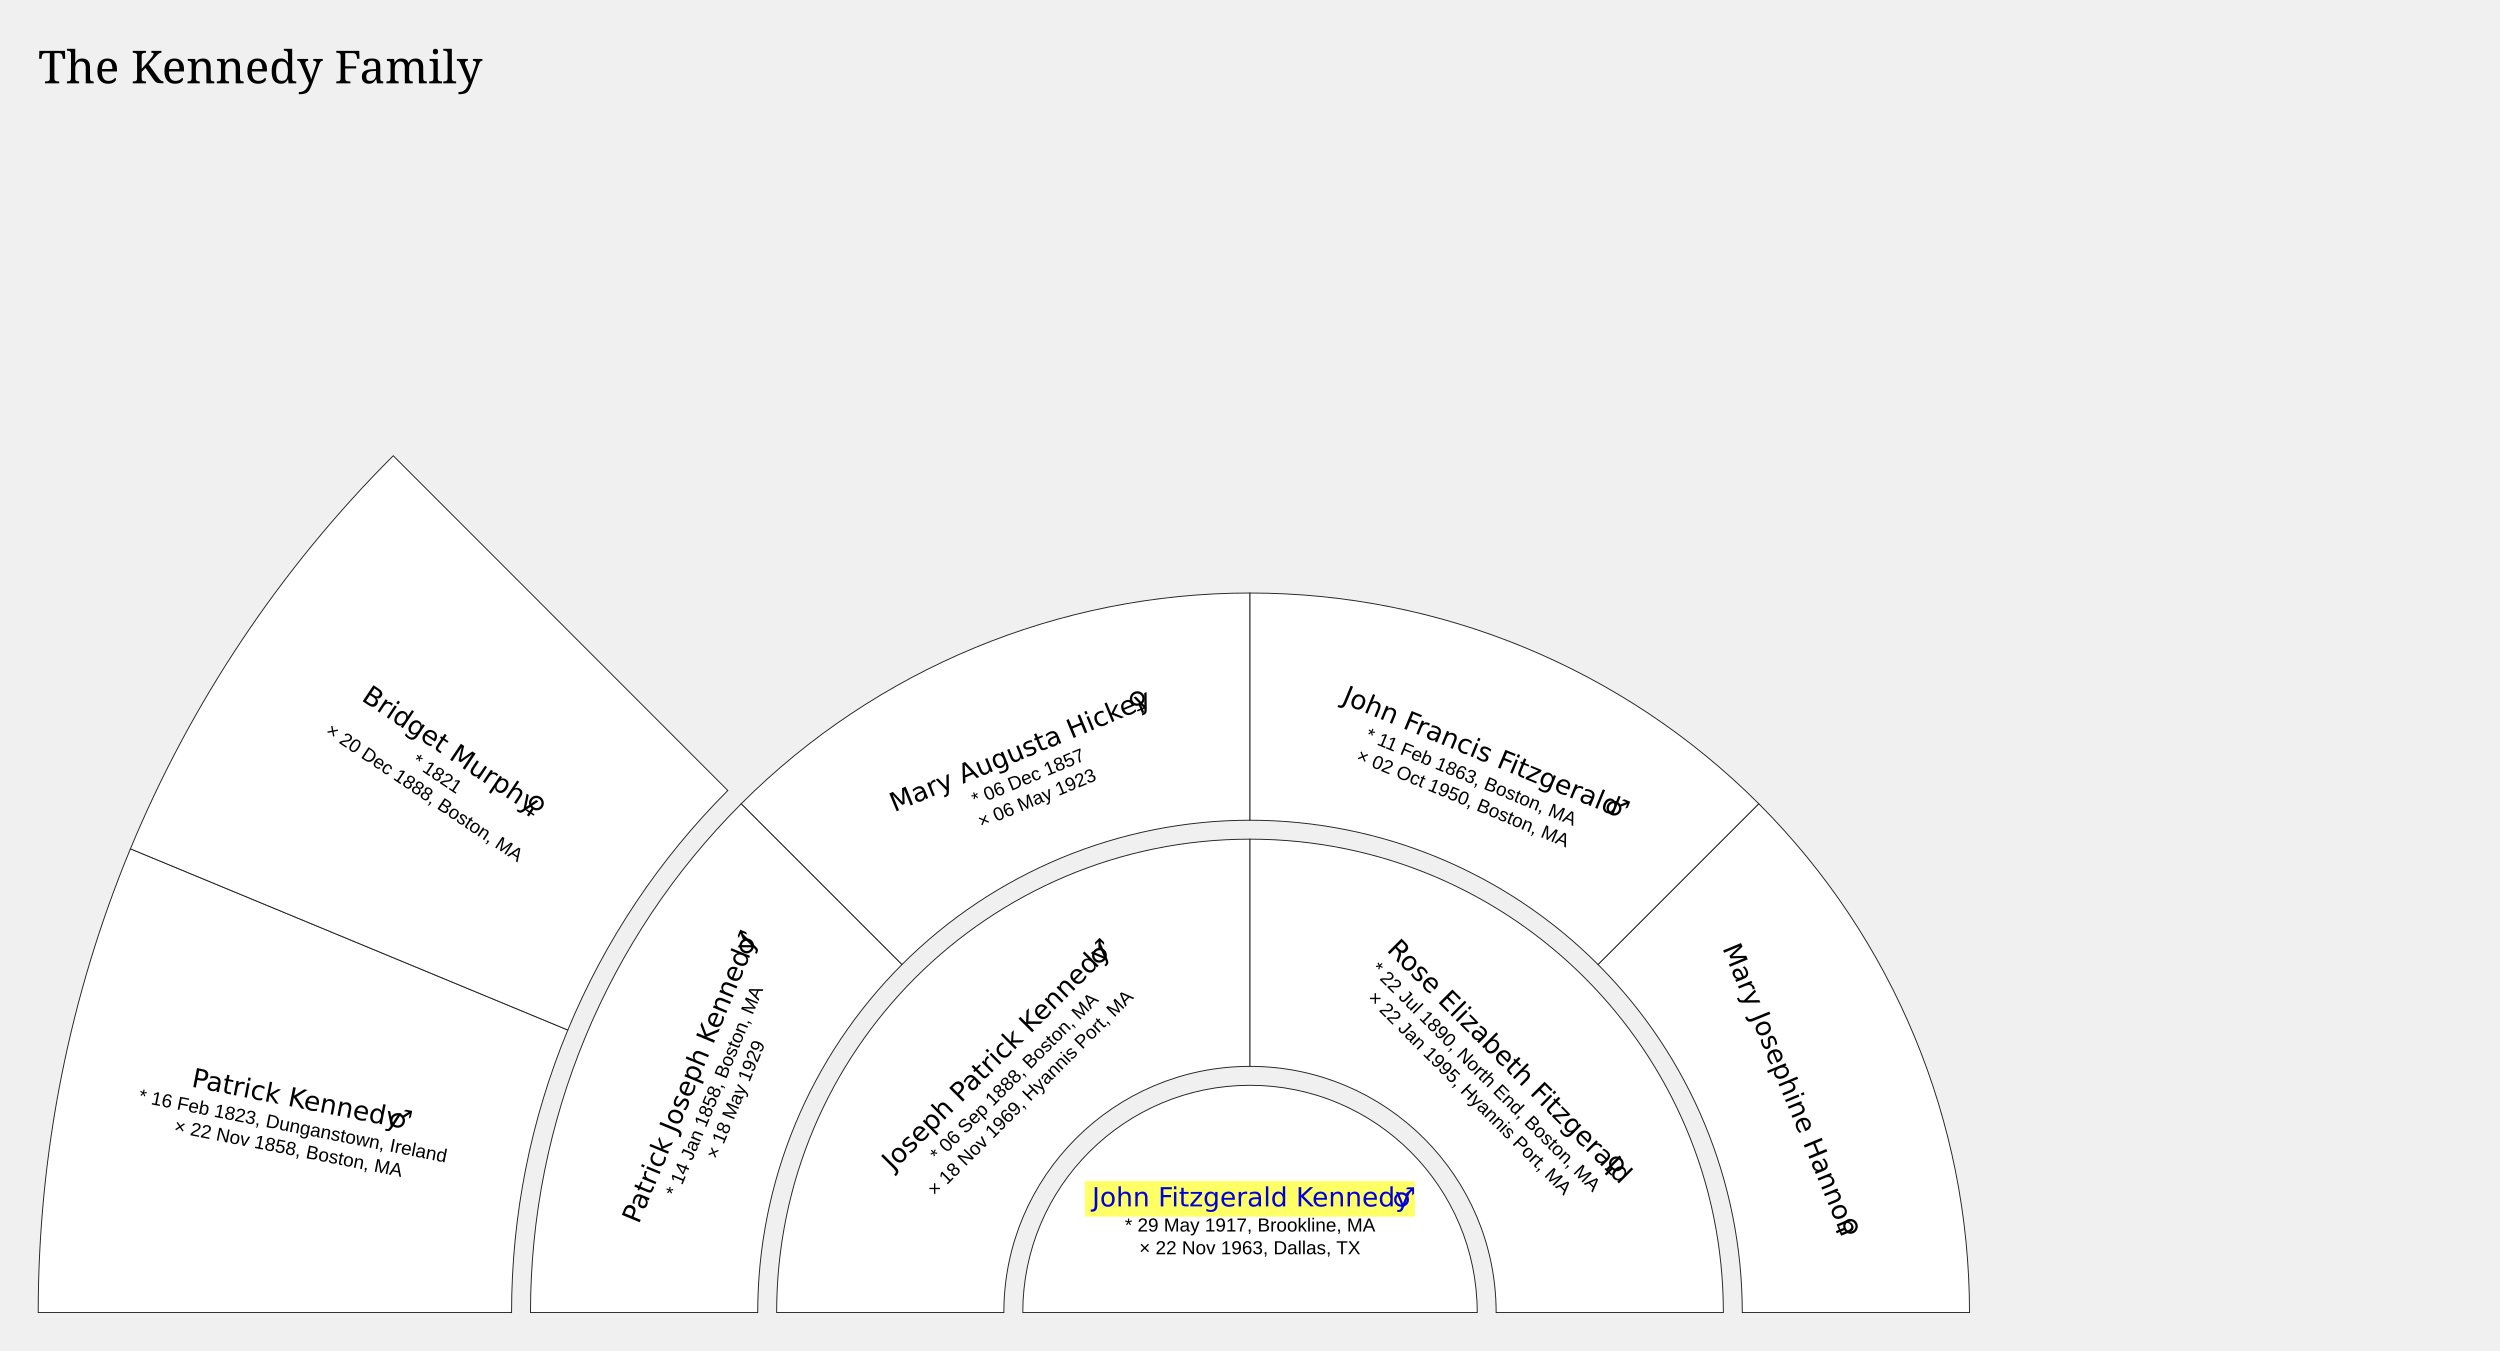
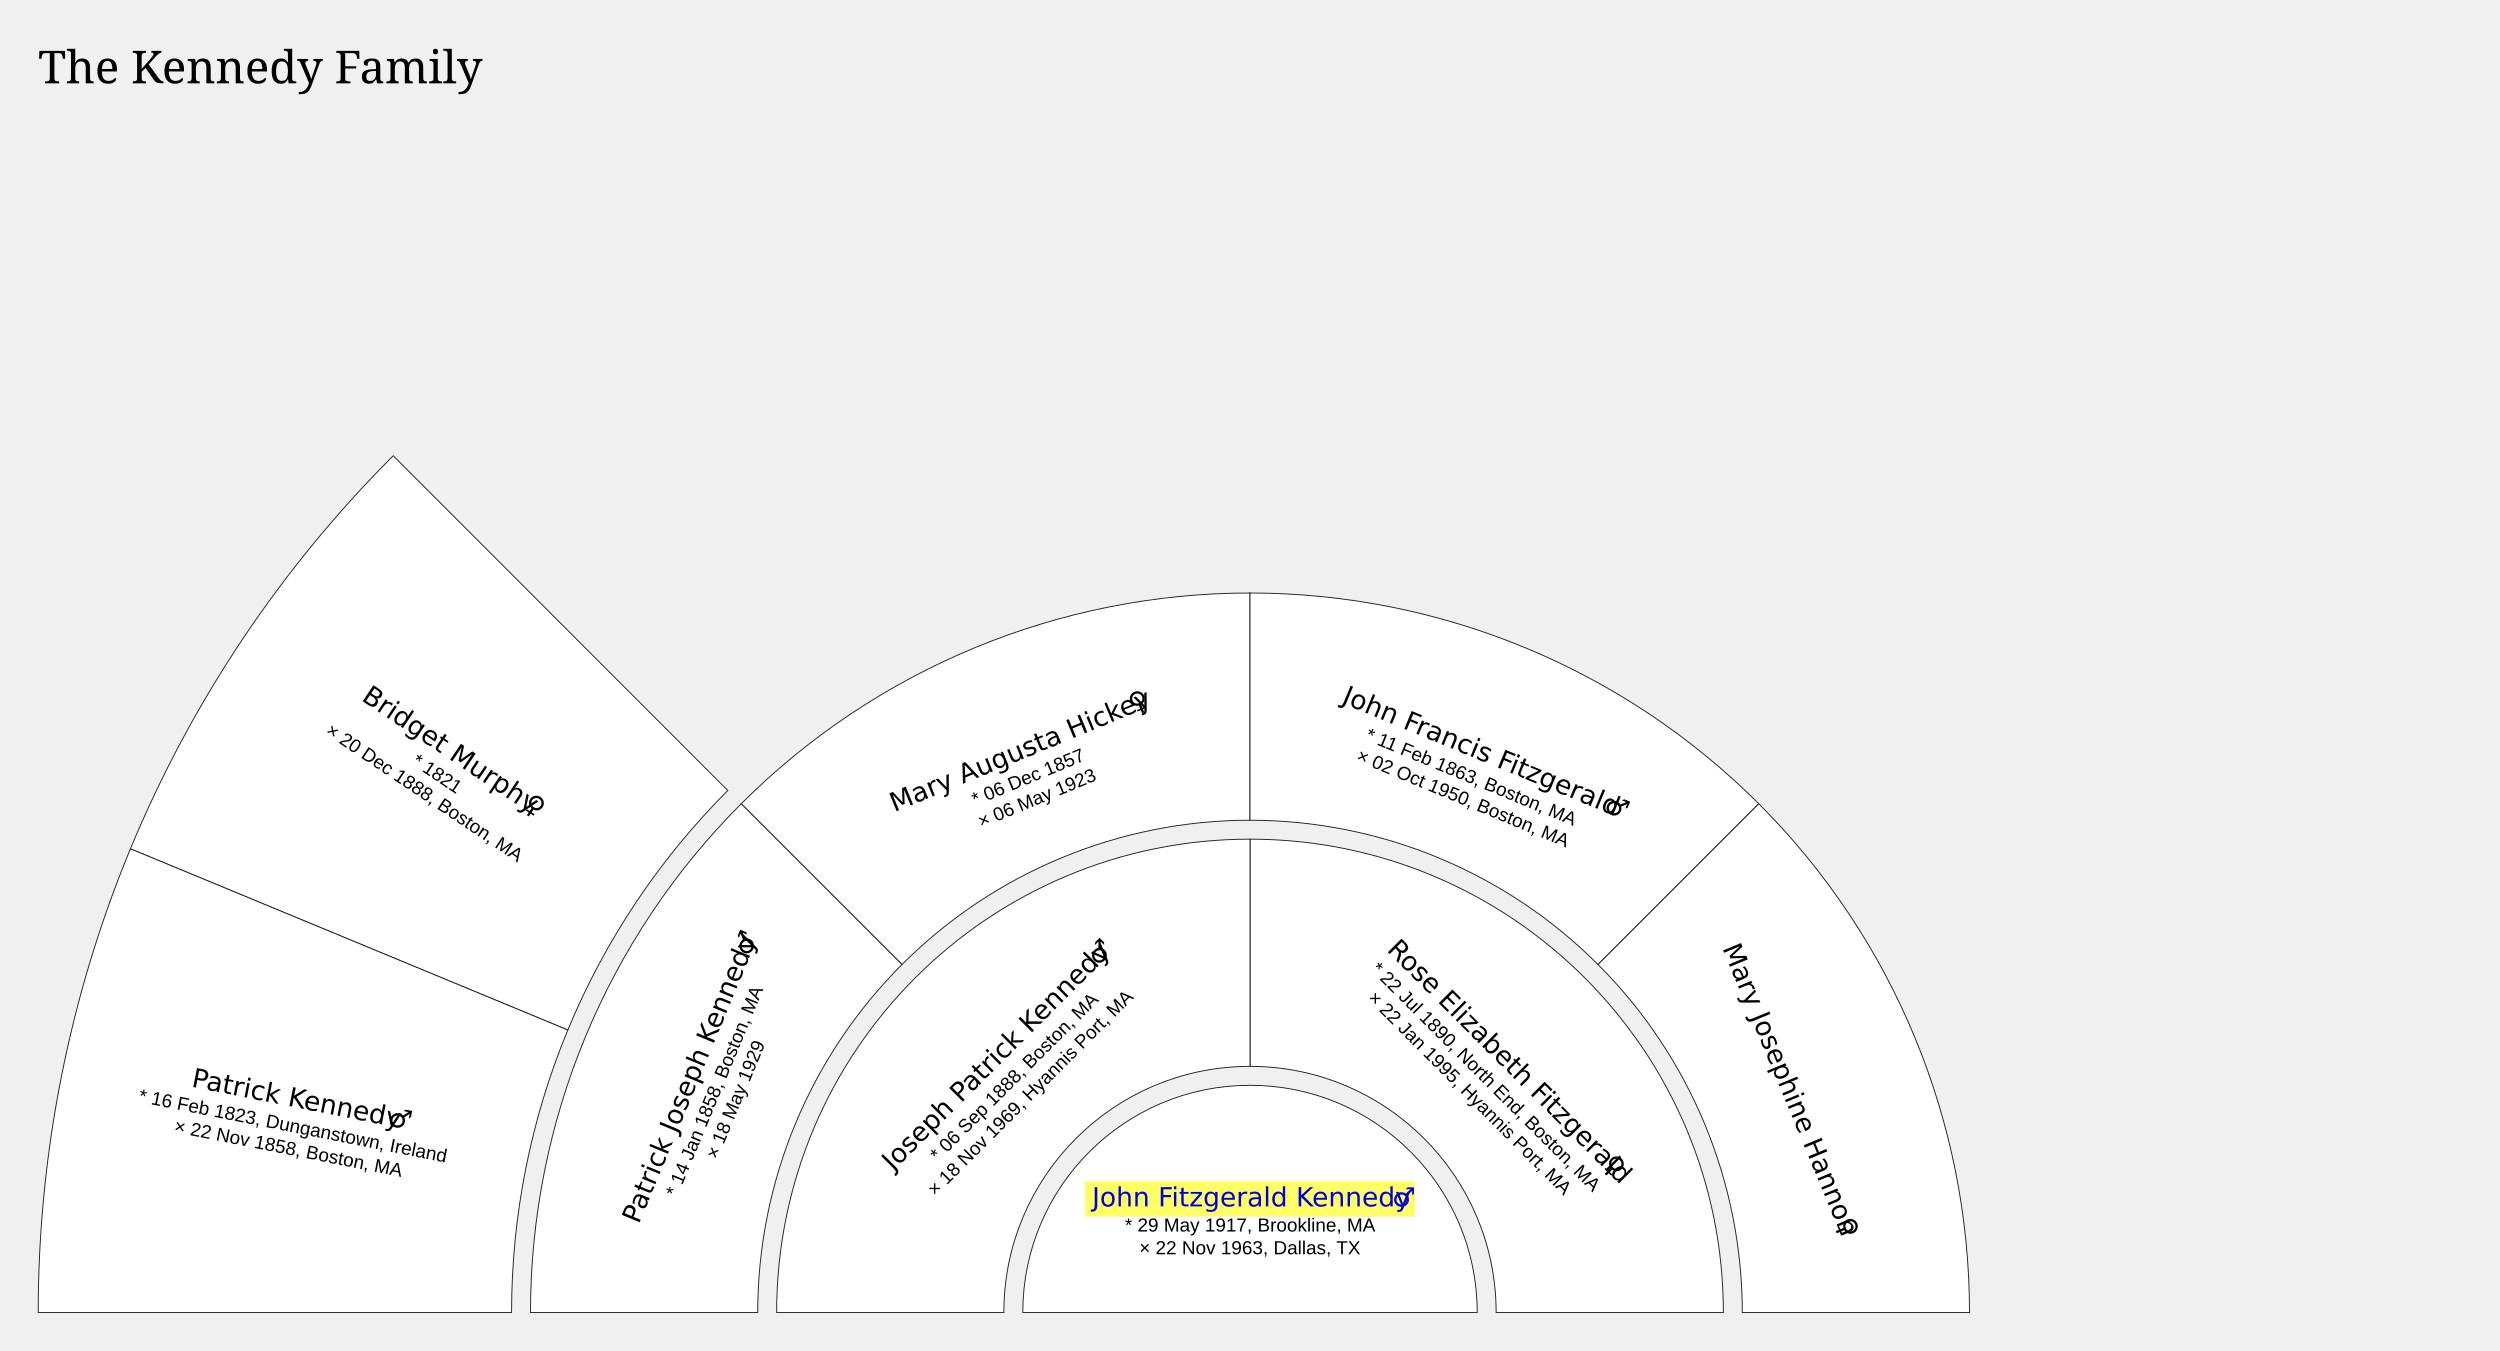
<svg xmlns="http://www.w3.org/2000/svg" width="1320" height="713" viewBox="0 0 1320.0 713.2">
  <text x="20.0" y="44.0" font-family="Georgia" font-size="24" font-weight="normal" fill="black" xml:space="preserve">The Kennedy Family</text>
  <path d="M 660.0 693.2 L 780.0 693.2 A 120.0 120.0 0 1 0 540.0 693.2 Z" fill="#FFFFFF" stroke="#222222" stroke-width="0.5" />
  <g transform="translate(660.0,645.2) rotate(0.0)">
    <rect x="-87.2" y="-21.4" width="174.3" height="18.8" fill="#FFFF66" />
    <text x="-83.4" y="-12.0" font-family="Georgia, 'Apple Symbols', 'Segoe UI Symbol', 'DejaVu Sans', sans-serif" font-size="14" fill="#0000DD" dominant-baseline="middle" xml:space="preserve">John Fitzgerald Kennedy </text>
    <text x="75.0" y="-12.0" font-family="'Apple Symbols', 'Segoe UI Symbol', 'DejaVu Sans', sans-serif" font-size="14" fill="#0000DD" dominant-baseline="middle" xml:space="preserve">♂</text>
    <text x="-66.1" y="2.4" font-family="Arial, 'Apple Symbols', 'Segoe UI Symbol', 'DejaVu Sans', sans-serif" font-size="10" fill="black" dominant-baseline="middle" xml:space="preserve">* 29 May 1917, Brookline, MA</text>
    <text x="-58.5" y="14.4" font-family="Arial, 'Apple Symbols', 'Segoe UI Symbol', 'DejaVu Sans', sans-serif" font-size="10" fill="black" dominant-baseline="middle" xml:space="preserve">× 22 Nov 1963, Dallas, TX</text>
  </g>
+   <path d="M 910.0 693.2 A 250.0 250.0 0 0 0 660.0 443.2 L 660.0 563.2 A 130.0 130.0 0 0 1 790.0 693.2 Z" fill="#FFFFFF" stroke="#222222" stroke-width="0.5" />
+   <g transform="translate(785.9,567.4) rotate(45.0)">
+     <text x="-84.5" y="-12.0" font-family="Georgia, 'Apple Symbols', 'Segoe UI Symbol', 'DejaVu Sans', sans-serif" font-size="14" fill="black" dominant-baseline="middle" xml:space="preserve">Rose Elizabeth Fitzgerald </text>
+     <text x="76.1" y="-12.0" font-family="'Apple Symbols', 'Segoe UI Symbol', 'DejaVu Sans', sans-serif" font-size="14" fill="black" dominant-baseline="middle" xml:space="preserve">♀</text>
+     <text x="-83.1" y="2.4" font-family="Arial, 'Apple Symbols', 'Segoe UI Symbol', 'DejaVu Sans', sans-serif" font-size="10" fill="black" dominant-baseline="middle" xml:space="preserve">* 22 Jul 1890, North End, Boston, MA</text>
+     <text x="-73.5" y="14.4" font-family="Arial, 'Apple Symbols', 'Segoe UI Symbol', 'DejaVu Sans', sans-serif" font-size="10" fill="black" dominant-baseline="middle" xml:space="preserve">× 22 Jan 1995, Hyannis Port, MA</text>
+   </g>
  <path d="M 660.0 443.2 A 250.0 250.0 0 0 0 410.0 693.2 L 530.0 693.2 A 130.0 130.0 0 0 1 660.0 563.2 Z" fill="#FFFFFF" stroke="#222222" stroke-width="0.5" />
  <g transform="translate(534.1,567.4) rotate(-45.0)">
    <text x="-80.6" y="-12.0" font-family="Georgia, 'Apple Symbols', 'Segoe UI Symbol', 'DejaVu Sans', sans-serif" font-size="14" fill="black" dominant-baseline="middle" xml:space="preserve">Joseph Patrick Kennedy </text>
    <text x="72.2" y="-12.0" font-family="'Apple Symbols', 'Segoe UI Symbol', 'DejaVu Sans', sans-serif" font-size="14" fill="black" dominant-baseline="middle" xml:space="preserve">♂</text>
    <text x="-60.3" y="2.4" font-family="Arial, 'Apple Symbols', 'Segoe UI Symbol', 'DejaVu Sans', sans-serif" font-size="10" fill="black" dominant-baseline="middle" xml:space="preserve">* 06 Sep 1888, Boston, MA</text>
    <text x="-74.3" y="14.4" font-family="Arial, 'Apple Symbols', 'Segoe UI Symbol', 'DejaVu Sans', sans-serif" font-size="10" fill="black" dominant-baseline="middle" xml:space="preserve">× 18 Nov 1969, Hyannis Port, MA</text>
  </g>
-   <path d="M 910.0 693.2 A 250.0 250.0 0 0 0 660.0 443.2 L 660.0 563.2 A 130.0 130.0 0 0 1 790.0 693.2 Z" fill="#FFFFFF" stroke="#222222" stroke-width="0.5" />
-   <g transform="translate(785.9,567.4) rotate(45.0)">
-     <text x="-84.5" y="-12.0" font-family="Georgia, 'Apple Symbols', 'Segoe UI Symbol', 'DejaVu Sans', sans-serif" font-size="14" fill="black" dominant-baseline="middle" xml:space="preserve">Rose Elizabeth Fitzgerald </text>
-     <text x="76.1" y="-12.0" font-family="'Apple Symbols', 'Segoe UI Symbol', 'DejaVu Sans', sans-serif" font-size="14" fill="black" dominant-baseline="middle" xml:space="preserve">♀</text>
-     <text x="-83.1" y="2.4" font-family="Arial, 'Apple Symbols', 'Segoe UI Symbol', 'DejaVu Sans', sans-serif" font-size="10" fill="black" dominant-baseline="middle" xml:space="preserve">* 22 Jul 1890, North End, Boston, MA</text>
-     <text x="-73.5" y="14.4" font-family="Arial, 'Apple Symbols', 'Segoe UI Symbol', 'DejaVu Sans', sans-serif" font-size="10" fill="black" dominant-baseline="middle" xml:space="preserve">× 22 Jan 1995, Hyannis Port, MA</text>
-   </g>
-   <path d="M 1040.0 693.2 A 380.0 380.0 0 0 0 928.7 424.5 L 843.8 509.4 A 260.0 260.0 0 0 1 920.0 693.2 Z" fill="#FFFFFF" stroke="#222222" stroke-width="0.5" />
-   <g transform="translate(944.6,575.4) rotate(67.5)">
-     <text x="-82.5" y="0.0" font-family="Georgia, 'Apple Symbols', 'Segoe UI Symbol', 'DejaVu Sans', sans-serif" font-size="14" fill="black" dominant-baseline="middle" xml:space="preserve">Mary Josephine Hannon </text>
-     <text x="74.1" y="0.0" font-family="'Apple Symbols', 'Segoe UI Symbol', 'DejaVu Sans', sans-serif" font-size="14" fill="black" dominant-baseline="middle" xml:space="preserve">♀</text>
+   <path d="M 660.0 313.2 A 380.0 380.0 0 0 0 391.3 424.5 L 476.2 509.4 A 260.0 260.0 0 0 1 660.0 433.2 Z" fill="#FFFFFF" stroke="#222222" stroke-width="0.5" />
+   <g transform="translate(542.1,408.7) rotate(-22.5)">
+     <text x="-72.4" y="-12.0" font-family="Georgia, 'Apple Symbols', 'Segoe UI Symbol', 'DejaVu Sans', sans-serif" font-size="14" fill="black" dominant-baseline="middle" xml:space="preserve">Mary Augusta Hickey </text>
+     <text x="64.0" y="-12.0" font-family="'Apple Symbols', 'Segoe UI Symbol', 'DejaVu Sans', sans-serif" font-size="14" fill="black" dominant-baseline="middle" xml:space="preserve">♀</text>
+     <text x="-31.7" y="2.4" font-family="Arial, 'Apple Symbols', 'Segoe UI Symbol', 'DejaVu Sans', sans-serif" font-size="10" fill="black" dominant-baseline="middle" xml:space="preserve">* 06 Dec 1857</text>
+     <text x="-33.2" y="14.4" font-family="Arial, 'Apple Symbols', 'Segoe UI Symbol', 'DejaVu Sans', sans-serif" font-size="10" fill="black" dominant-baseline="middle" xml:space="preserve">× 06 May 1923</text>
  </g>
  <path d="M 391.3 424.5 A 380.0 380.0 0 0 0 280.0 693.2 L 400.0 693.2 A 260.0 260.0 0 0 1 476.2 509.4 Z" fill="#FFFFFF" stroke="#222222" stroke-width="0.5" />
  <g transform="translate(375.4,575.4) rotate(-67.5)">
    <text x="-80.6" y="-12.0" font-family="Georgia, 'Apple Symbols', 'Segoe UI Symbol', 'DejaVu Sans', sans-serif" font-size="14" fill="black" dominant-baseline="middle" xml:space="preserve">Patrick Joseph Kennedy </text>
    <text x="72.2" y="-12.0" font-family="'Apple Symbols', 'Segoe UI Symbol', 'DejaVu Sans', sans-serif" font-size="14" fill="black" dominant-baseline="middle" xml:space="preserve">♂</text>
    <text x="-59.5" y="2.4" font-family="Arial, 'Apple Symbols', 'Segoe UI Symbol', 'DejaVu Sans', sans-serif" font-size="10" fill="black" dominant-baseline="middle" xml:space="preserve">* 14 Jan 1858, Boston, MA</text>
    <text x="-33.2" y="14.4" font-family="Arial, 'Apple Symbols', 'Segoe UI Symbol', 'DejaVu Sans', sans-serif" font-size="10" fill="black" dominant-baseline="middle" xml:space="preserve">× 18 May 1929</text>
  </g>
-   <path d="M 660.0 313.2 A 380.0 380.0 0 0 0 391.3 424.5 L 476.2 509.4 A 260.0 260.0 0 0 1 660.0 433.2 Z" fill="#FFFFFF" stroke="#222222" stroke-width="0.5" />
-   <g transform="translate(542.1,408.7) rotate(-22.5)">
-     <text x="-72.4" y="-12.0" font-family="Georgia, 'Apple Symbols', 'Segoe UI Symbol', 'DejaVu Sans', sans-serif" font-size="14" fill="black" dominant-baseline="middle" xml:space="preserve">Mary Augusta Hickey </text>
-     <text x="64.0" y="-12.0" font-family="'Apple Symbols', 'Segoe UI Symbol', 'DejaVu Sans', sans-serif" font-size="14" fill="black" dominant-baseline="middle" xml:space="preserve">♀</text>
-     <text x="-31.7" y="2.4" font-family="Arial, 'Apple Symbols', 'Segoe UI Symbol', 'DejaVu Sans', sans-serif" font-size="10" fill="black" dominant-baseline="middle" xml:space="preserve">* 06 Dec 1857</text>
-     <text x="-33.2" y="14.4" font-family="Arial, 'Apple Symbols', 'Segoe UI Symbol', 'DejaVu Sans', sans-serif" font-size="10" fill="black" dominant-baseline="middle" xml:space="preserve">× 06 May 1923</text>
-   </g>
  <path d="M 928.7 424.5 A 380.0 380.0 0 0 0 660.0 313.2 L 660.0 433.2 A 260.0 260.0 0 0 1 843.8 509.4 Z" fill="#FFFFFF" stroke="#222222" stroke-width="0.5" />
  <g transform="translate(777.9,408.7) rotate(22.5)">
    <text x="-79.0" y="-12.0" font-family="Georgia, 'Apple Symbols', 'Segoe UI Symbol', 'DejaVu Sans', sans-serif" font-size="14" fill="black" dominant-baseline="middle" xml:space="preserve">John Francis Fitzgerald </text>
    <text x="70.6" y="-12.0" font-family="'Apple Symbols', 'Segoe UI Symbol', 'DejaVu Sans', sans-serif" font-size="14" fill="black" dominant-baseline="middle" xml:space="preserve">♂</text>
    <text x="-60.0" y="2.4" font-family="Arial, 'Apple Symbols', 'Segoe UI Symbol', 'DejaVu Sans', sans-serif" font-size="10" fill="black" dominant-baseline="middle" xml:space="preserve">* 11 Feb 1863, Boston, MA</text>
    <text x="-60.2" y="14.4" font-family="Arial, 'Apple Symbols', 'Segoe UI Symbol', 'DejaVu Sans', sans-serif" font-size="10" fill="black" dominant-baseline="middle" xml:space="preserve">× 02 Oct 1950, Boston, MA</text>
+   </g>
+   <path d="M 1040.0 693.2 A 380.0 380.0 0 0 0 928.7 424.5 L 843.8 509.4 A 260.0 260.0 0 0 1 920.0 693.2 Z" fill="#FFFFFF" stroke="#222222" stroke-width="0.5" />
+   <g transform="translate(944.6,575.4) rotate(67.5)">
+     <text x="-82.5" y="0.0" font-family="Georgia, 'Apple Symbols', 'Segoe UI Symbol', 'DejaVu Sans', sans-serif" font-size="14" fill="black" dominant-baseline="middle" xml:space="preserve">Mary Josephine Hannon </text>
+     <text x="74.1" y="0.0" font-family="'Apple Symbols', 'Segoe UI Symbol', 'DejaVu Sans', sans-serif" font-size="14" fill="black" dominant-baseline="middle" xml:space="preserve">♀</text>
+   </g>
+   <path d="M 207.5 240.7 A 640.0 640.0 0 0 0 68.7 448.3 L 299.7 544.0 A 390.0 390.0 0 0 1 384.2 417.5 Z" fill="#FFFFFF" stroke="#222222" stroke-width="0.5" />
+   <g transform="translate(231.8,407.1) rotate(33.8)">
+     <text x="-55.4" y="-12.0" font-family="Georgia, 'Apple Symbols', 'Segoe UI Symbol', 'DejaVu Sans', sans-serif" font-size="14" fill="black" dominant-baseline="middle" xml:space="preserve">Bridget Murphy </text>
+     <text x="47.0" y="-12.0" font-family="'Apple Symbols', 'Segoe UI Symbol', 'DejaVu Sans', sans-serif" font-size="14" fill="black" dominant-baseline="middle" xml:space="preserve">♀</text>
+     <text x="-14.5" y="2.4" font-family="Arial, 'Apple Symbols', 'Segoe UI Symbol', 'DejaVu Sans', sans-serif" font-size="10" fill="black" dominant-baseline="middle" xml:space="preserve">* 1821</text>
+     <text x="-61.3" y="14.4" font-family="Arial, 'Apple Symbols', 'Segoe UI Symbol', 'DejaVu Sans', sans-serif" font-size="10" fill="black" dominant-baseline="middle" xml:space="preserve">× 20 Dec 1888, Boston, MA</text>
  </g>
  <path d="M 68.7 448.3 A 640.0 640.0 0 0 0 20.0 693.2 L 270.0 693.2 A 390.0 390.0 0 0 1 299.7 544.0 Z" fill="#FFFFFF" stroke="#222222" stroke-width="0.5" />
  <g transform="translate(154.9,592.8) rotate(11.2)">
    <text x="-57.0" y="-12.0" font-family="Georgia, 'Apple Symbols', 'Segoe UI Symbol', 'DejaVu Sans', sans-serif" font-size="14" fill="black" dominant-baseline="middle" xml:space="preserve">Patrick Kennedy </text>
    <text x="48.6" y="-12.0" font-family="'Apple Symbols', 'Segoe UI Symbol', 'DejaVu Sans', sans-serif" font-size="14" fill="black" dominant-baseline="middle" xml:space="preserve">♂</text>
    <text x="-82.8" y="2.4" font-family="Arial, 'Apple Symbols', 'Segoe UI Symbol', 'DejaVu Sans', sans-serif" font-size="10" fill="black" dominant-baseline="middle" xml:space="preserve">* 16 Feb 1823, Dunganstown, Ireland</text>
    <text x="-61.3" y="14.4" font-family="Arial, 'Apple Symbols', 'Segoe UI Symbol', 'DejaVu Sans', sans-serif" font-size="10" fill="black" dominant-baseline="middle" xml:space="preserve">× 22 Nov 1858, Boston, MA</text>
  </g>
-   <path d="M 207.5 240.7 A 640.0 640.0 0 0 0 68.7 448.3 L 299.7 544.0 A 390.0 390.0 0 0 1 384.2 417.5 Z" fill="#FFFFFF" stroke="#222222" stroke-width="0.5" />
-   <g transform="translate(231.8,407.1) rotate(33.8)">
-     <text x="-55.4" y="-12.0" font-family="Georgia, 'Apple Symbols', 'Segoe UI Symbol', 'DejaVu Sans', sans-serif" font-size="14" fill="black" dominant-baseline="middle" xml:space="preserve">Bridget Murphy </text>
-     <text x="47.0" y="-12.0" font-family="'Apple Symbols', 'Segoe UI Symbol', 'DejaVu Sans', sans-serif" font-size="14" fill="black" dominant-baseline="middle" xml:space="preserve">♀</text>
-     <text x="-14.5" y="2.4" font-family="Arial, 'Apple Symbols', 'Segoe UI Symbol', 'DejaVu Sans', sans-serif" font-size="10" fill="black" dominant-baseline="middle" xml:space="preserve">* 1821</text>
-     <text x="-61.3" y="14.4" font-family="Arial, 'Apple Symbols', 'Segoe UI Symbol', 'DejaVu Sans', sans-serif" font-size="10" fill="black" dominant-baseline="middle" xml:space="preserve">× 20 Dec 1888, Boston, MA</text>
-   </g>
</svg>
